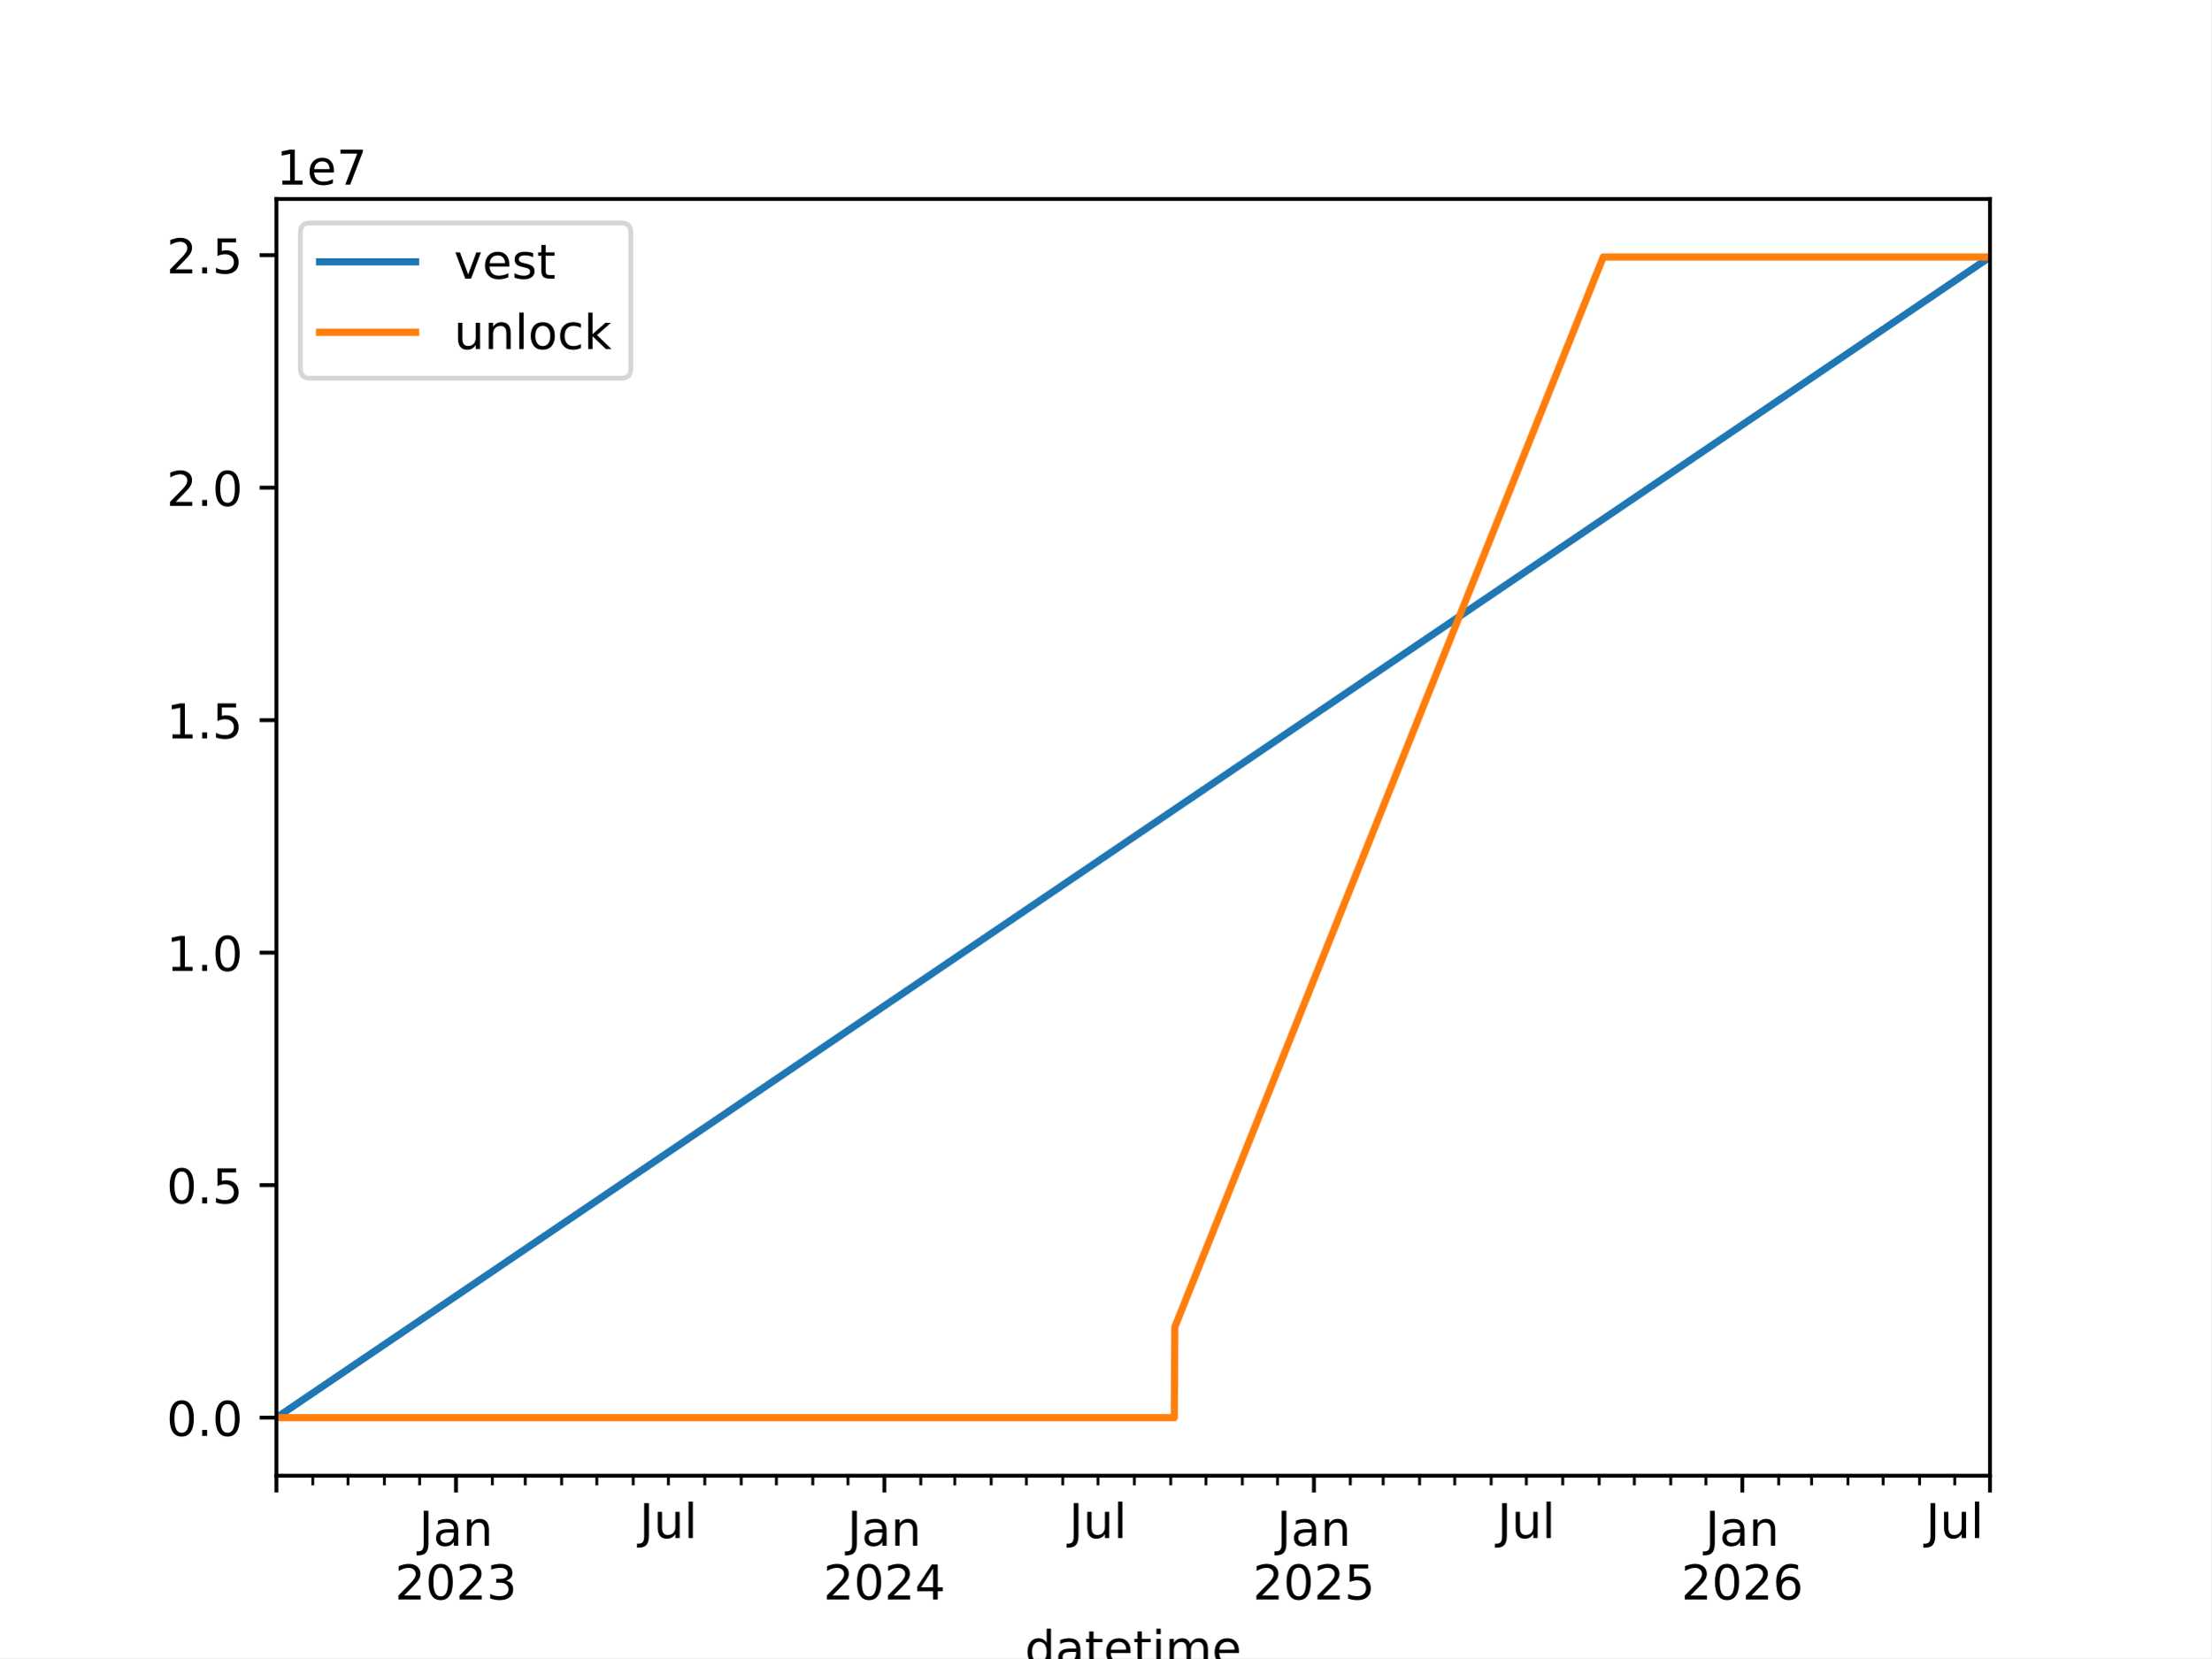
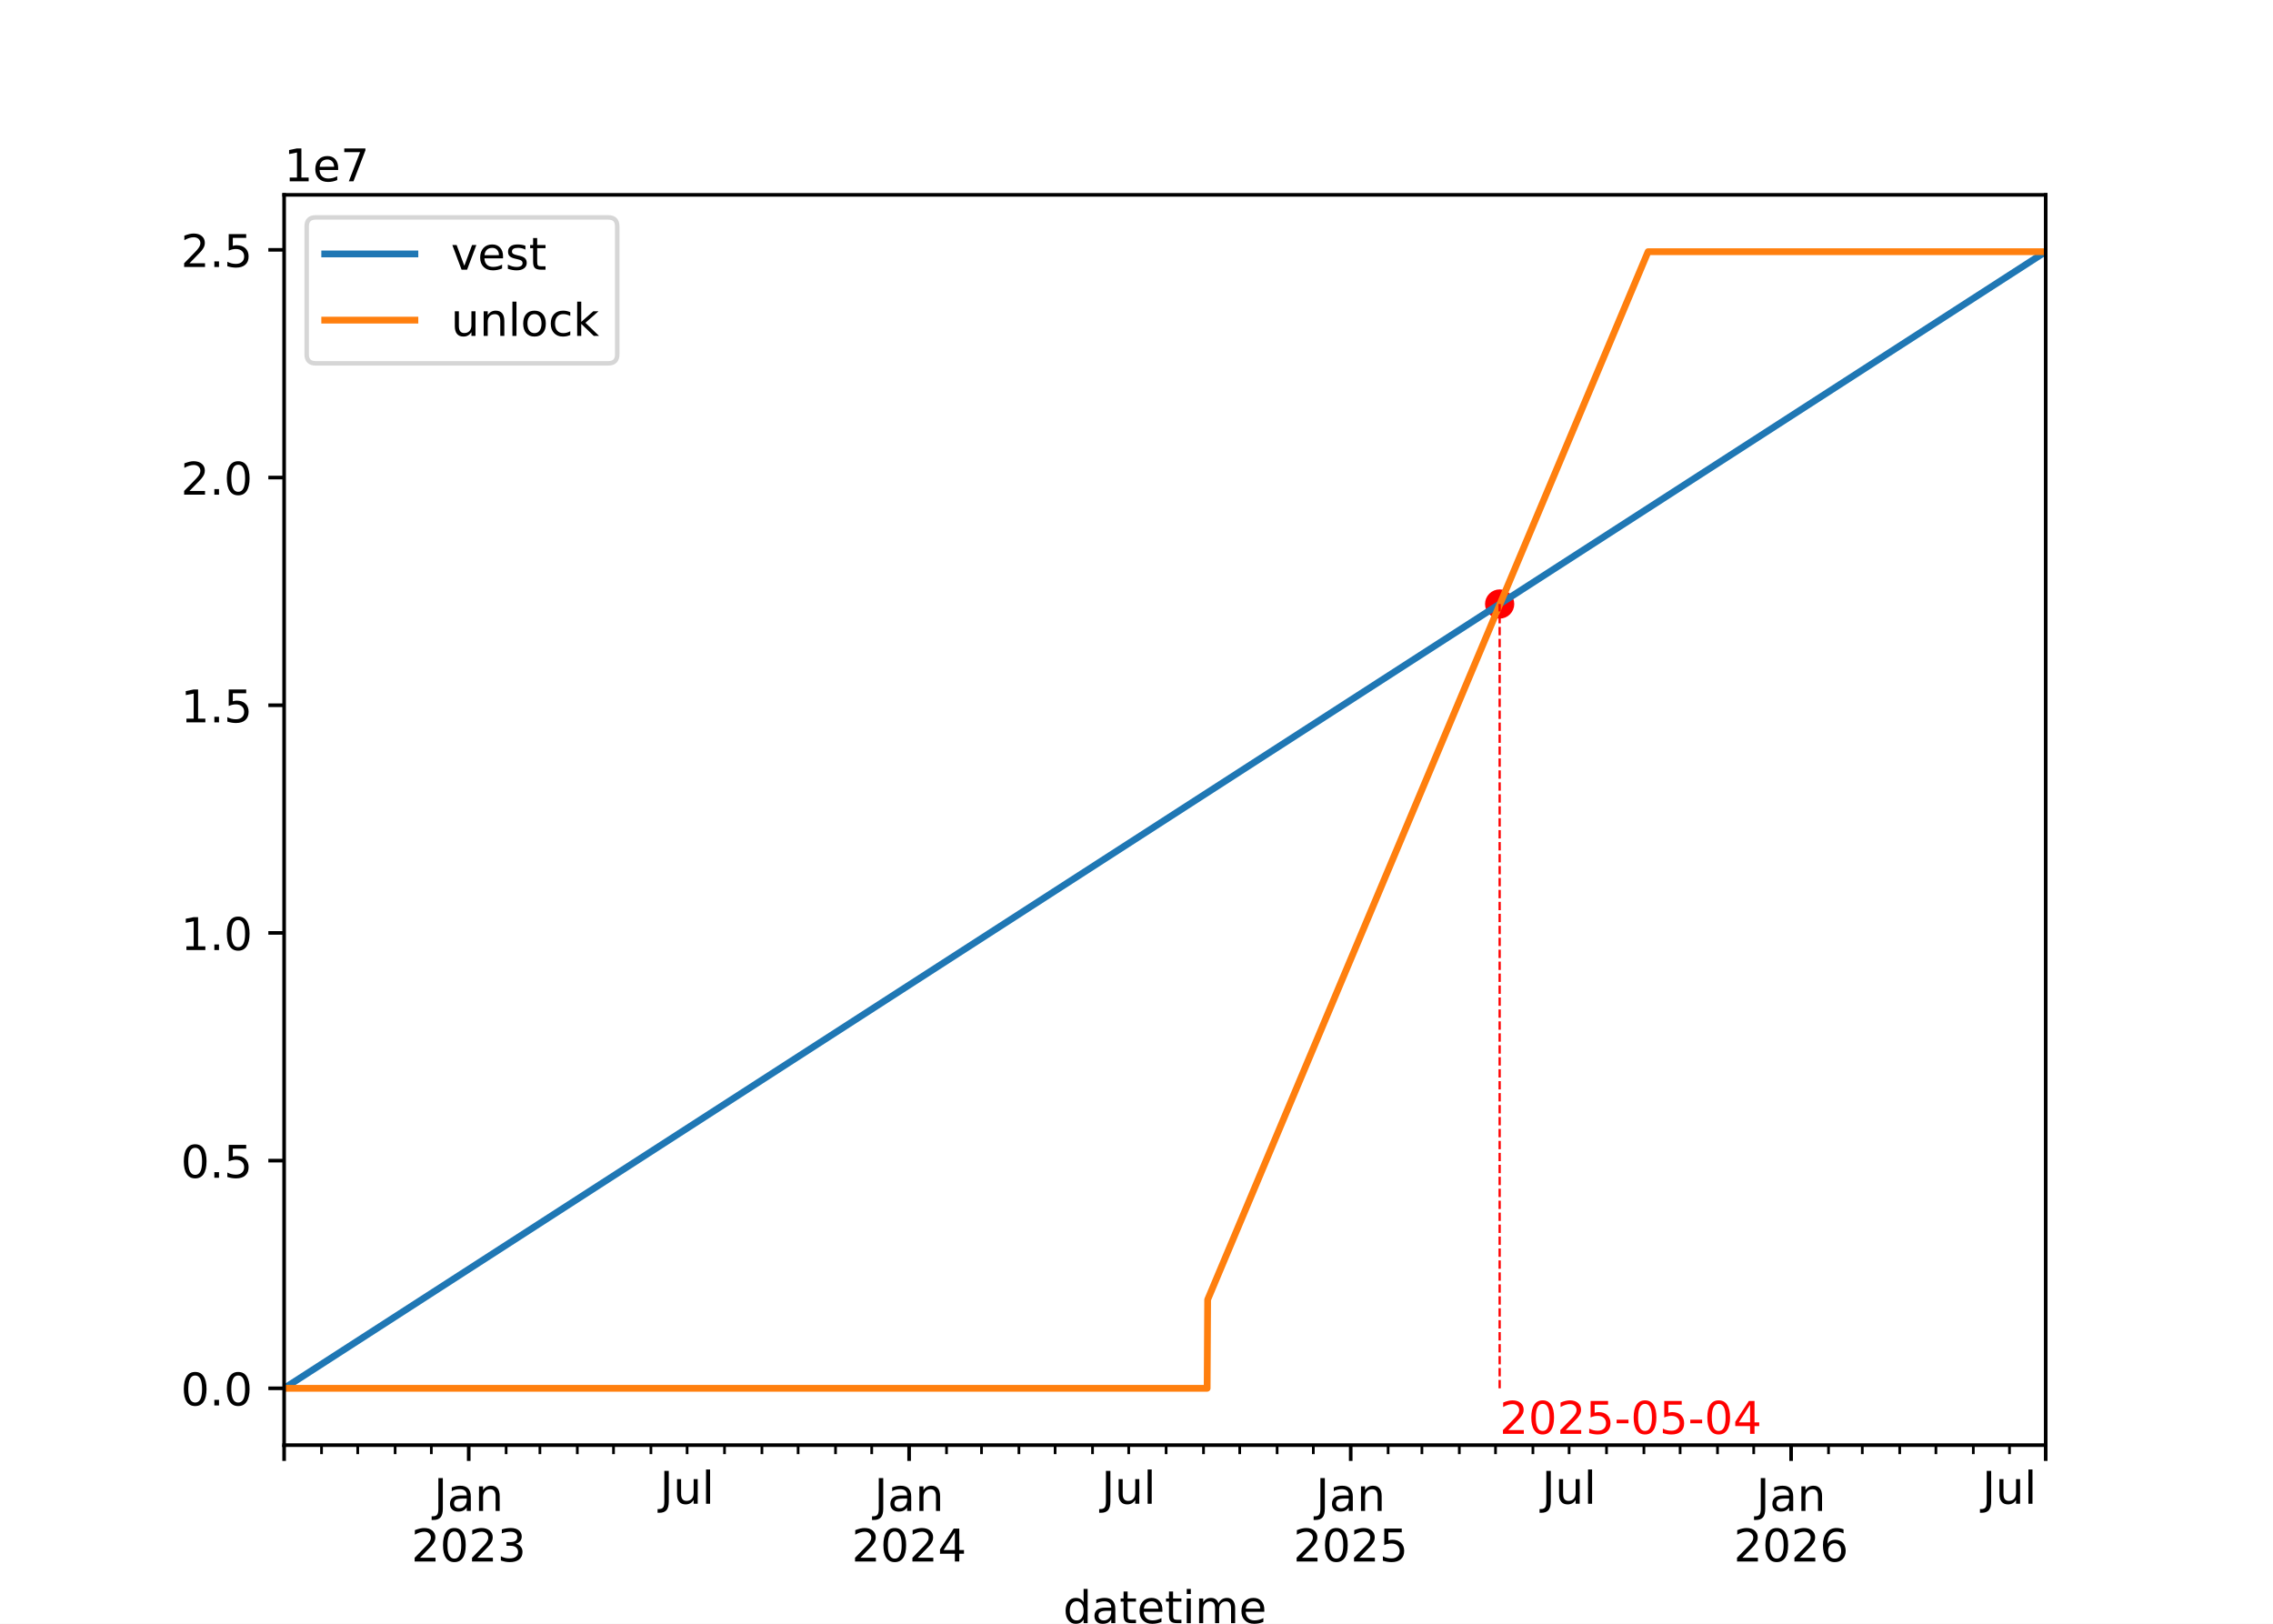
- <svg xmlns="http://www.w3.org/2000/svg" xmlns:xlink="http://www.w3.org/1999/xlink" width="460.8pt" height="345.6pt" viewBox="0 0 460.8 345.6" version="1.1">
+ <svg xmlns="http://www.w3.org/2000/svg" xmlns:xlink="http://www.w3.org/1999/xlink" width="504pt" height="360pt" viewBox="0 0 504 360" version="1.1">
  <defs>
    <style type="text/css">*{stroke-linejoin: round; stroke-linecap: butt}</style>
  </defs>
  <g id="figure_1">
    <g id="patch_1">
-       <path d="M 0 345.6  L 460.8 345.6  L 460.8 0  L 0 0  z " style="fill: #ffffff" />
+       <path d="M 0 360  L 504 360  L 504 0  L 0 0  z " style="fill: #ffffff" />
    </g>
    <g id="axes_1">
      <g id="patch_2">
-         <path d="M 57.6 307.584  L 414.72 307.584  L 414.72 41.472  L 57.6 41.472  z " style="fill: #ffffff" />
+         <path d="M 63 320.4  L 453.6 320.4  L 453.6 43.2  L 63 43.2  z " style="fill: #ffffff" />
+       </g>
+       <g id="PathCollection_1">
+         <defs>
+           <path id="md3524cf3a3" d="M 0 2.739  C 0.726 2.739 1.423 2.45 1.936 1.936  C 2.45 1.423 2.739 0.726 2.739 0  C 2.739 -0.726 2.45 -1.423 1.936 -1.936  C 1.423 -2.45 0.726 -2.739 0 -2.739  C -0.726 -2.739 -1.423 -2.45 -1.936 -1.936  C -2.45 -1.423 -2.739 -0.726 -2.739 0  C -2.739 0.726 -2.45 1.423 -1.936 1.936  C -1.423 2.45 -0.726 2.739 0 2.739  z " style="stroke: #ff0000" />
+         </defs>
+         <g clip-path="url(#p32fb370dc2)">
+           <use xlink:href="#md3524cf3a3" x="332.522" y="133.915" style="fill: #ff0000; stroke: #ff0000" />
+         </g>
      </g>
      <g id="matplotlib.axis_1">
        <g id="xtick_1">
          <g id="line2d_1">
            <defs>
-               <path id="m0531851070" d="M 0 0  L 0 3.5  " style="stroke: #000000; stroke-width: 0.8" />
+               <path id="mb96ad2e6a7" d="M 0 0  L 0 3.5  " style="stroke: #000000; stroke-width: 0.8" />
            </defs>
            <g>
-               <use xlink:href="#m0531851070" x="57.6" y="307.584" style="stroke: #000000; stroke-width: 0.8" />
+               <use xlink:href="#mb96ad2e6a7" x="63" y="320.4" style="stroke: #000000; stroke-width: 0.8" />
            </g>
          </g>
        </g>
        <g id="xtick_2">
          <g id="line2d_2">
            <g>
-               <use xlink:href="#m0531851070" x="95.024" y="307.584" style="stroke: #000000; stroke-width: 0.8" />
+               <use xlink:href="#mb96ad2e6a7" x="103.933" y="320.4" style="stroke: #000000; stroke-width: 0.8" />
            </g>
          </g>
          <g id="text_1">
-             <g transform="translate(87.31642 322.1824) scale(0.1 -0.1)">
+             <g transform="translate(96.22495 334.9984) scale(0.1 -0.1)">
              <defs>
                <path id="DejaVuSans-4a" d="M 628 4666  L 1259 4666  L 1259 325  Q 1259 -519 939 -900  Q 619 -1281 -91 -1281  L -331 -1281  L -331 -750  L -134 -750  Q 284 -750 456 -515  Q 628 -281 628 325  L 628 4666  z " transform="scale(0.015625)" />
                <path id="DejaVuSans-61" d="M 2194 1759  Q 1497 1759 1228 1600  Q 959 1441 959 1056  Q 959 750 1161 570  Q 1363 391 1709 391  Q 2188 391 2477 730  Q 2766 1069 2766 1631  L 2766 1759  L 2194 1759  z M 3341 1997  L 3341 0  L 2766 0  L 2766 531  Q 2569 213 2275 61  Q 1981 -91 1556 -91  Q 1019 -91 701 211  Q 384 513 384 1019  Q 384 1609 779 1909  Q 1175 2209 1959 2209  L 2766 2209  L 2766 2266  Q 2766 2663 2505 2880  Q 2244 3097 1772 3097  Q 1472 3097 1187 3025  Q 903 2953 641 2809  L 641 3341  Q 956 3463 1253 3523  Q 1550 3584 1831 3584  Q 2591 3584 2966 3190  Q 3341 2797 3341 1997  z " transform="scale(0.015625)" />
                <path id="DejaVuSans-6e" d="M 3513 2113  L 3513 0  L 2938 0  L 2938 2094  Q 2938 2591 2744 2837  Q 2550 3084 2163 3084  Q 1697 3084 1428 2787  Q 1159 2491 1159 1978  L 1159 0  L 581 0  L 581 3500  L 1159 3500  L 1159 2956  Q 1366 3272 1645 3428  Q 1925 3584 2291 3584  Q 2894 3584 3203 3211  Q 3513 2838 3513 2113  z " transform="scale(0.015625)" />
              </defs>
              <use xlink:href="#DejaVuSans-4a" />
              <use xlink:href="#DejaVuSans-61" x="29.492" />
              <use xlink:href="#DejaVuSans-6e" x="90.771" />
            </g>
-             <g transform="translate(82.29924 333.3802) scale(0.1 -0.1)">
+             <g transform="translate(91.20776 346.1963) scale(0.1 -0.1)">
              <defs>
                <path id="DejaVuSans-32" d="M 1228 531  L 3431 531  L 3431 0  L 469 0  L 469 531  Q 828 903 1448 1529  Q 2069 2156 2228 2338  Q 2531 2678 2651 2914  Q 2772 3150 2772 3378  Q 2772 3750 2511 3984  Q 2250 4219 1831 4219  Q 1534 4219 1204 4116  Q 875 4013 500 3803  L 500 4441  Q 881 4594 1212 4672  Q 1544 4750 1819 4750  Q 2544 4750 2975 4387  Q 3406 4025 3406 3419  Q 3406 3131 3298 2873  Q 3191 2616 2906 2266  Q 2828 2175 2409 1742  Q 1991 1309 1228 531  z " transform="scale(0.015625)" />
                <path id="DejaVuSans-30" d="M 2034 4250  Q 1547 4250 1301 3770  Q 1056 3291 1056 2328  Q 1056 1369 1301 889  Q 1547 409 2034 409  Q 2525 409 2770 889  Q 3016 1369 3016 2328  Q 3016 3291 2770 3770  Q 2525 4250 2034 4250  z M 2034 4750  Q 2819 4750 3233 4129  Q 3647 3509 3647 2328  Q 3647 1150 3233 529  Q 2819 -91 2034 -91  Q 1250 -91 836 529  Q 422 1150 422 2328  Q 422 3509 836 4129  Q 1250 4750 2034 4750  z " transform="scale(0.015625)" />
                <path id="DejaVuSans-33" d="M 2597 2516  Q 3050 2419 3304 2112  Q 3559 1806 3559 1356  Q 3559 666 3084 287  Q 2609 -91 1734 -91  Q 1441 -91 1130 -33  Q 819 25 488 141  L 488 750  Q 750 597 1062 519  Q 1375 441 1716 441  Q 2309 441 2620 675  Q 2931 909 2931 1356  Q 2931 1769 2642 2001  Q 2353 2234 1838 2234  L 1294 2234  L 1294 2753  L 1863 2753  Q 2328 2753 2575 2939  Q 2822 3125 2822 3475  Q 2822 3834 2567 4026  Q 2313 4219 1838 4219  Q 1578 4219 1281 4162  Q 984 4106 628 3988  L 628 4550  Q 988 4650 1302 4700  Q 1616 4750 1894 4750  Q 2613 4750 3031 4423  Q 3450 4097 3450 3541  Q 3450 3153 3228 2886  Q 3006 2619 2597 2516  z " transform="scale(0.015625)" />
              </defs>
              <use xlink:href="#DejaVuSans-32" />
              <use xlink:href="#DejaVuSans-30" x="63.623" />
              <use xlink:href="#DejaVuSans-32" x="127.246" />
              <use xlink:href="#DejaVuSans-33" x="190.869" />
            </g>
          </g>
        </g>
        <g id="xtick_3">
          <g id="line2d_3">
            <g>
-               <use xlink:href="#m0531851070" x="184.304" y="307.584" style="stroke: #000000; stroke-width: 0.8" />
+               <use xlink:href="#mb96ad2e6a7" x="201.583" y="320.4" style="stroke: #000000; stroke-width: 0.8" />
            </g>
          </g>
          <g id="text_2">
-             <g transform="translate(176.5965 322.1824) scale(0.1 -0.1)">
+             <g transform="translate(193.875 334.9984) scale(0.1 -0.1)">
              <use xlink:href="#DejaVuSans-4a" />
              <use xlink:href="#DejaVuSans-61" x="29.492" />
              <use xlink:href="#DejaVuSans-6e" x="90.771" />
            </g>
-             <g transform="translate(171.5793 333.3802) scale(0.1 -0.1)">
+             <g transform="translate(188.8578 346.1963) scale(0.1 -0.1)">
              <defs>
                <path id="DejaVuSans-34" d="M 2419 4116  L 825 1625  L 2419 1625  L 2419 4116  z M 2253 4666  L 3047 4666  L 3047 1625  L 3713 1625  L 3713 1100  L 3047 1100  L 3047 0  L 2419 0  L 2419 1100  L 313 1100  L 313 1709  L 2253 4666  z " transform="scale(0.015625)" />
              </defs>
              <use xlink:href="#DejaVuSans-32" />
              <use xlink:href="#DejaVuSans-30" x="63.623" />
              <use xlink:href="#DejaVuSans-32" x="127.246" />
              <use xlink:href="#DejaVuSans-34" x="190.869" />
            </g>
          </g>
        </g>
        <g id="xtick_4">
          <g id="line2d_4">
            <g>
-               <use xlink:href="#m0531851070" x="273.829" y="307.584" style="stroke: #000000; stroke-width: 0.8" />
+               <use xlink:href="#mb96ad2e6a7" x="299.5" y="320.4" style="stroke: #000000; stroke-width: 0.8" />
            </g>
          </g>
          <g id="text_3">
-             <g transform="translate(266.1211 322.1824) scale(0.1 -0.1)">
+             <g transform="translate(291.7926 334.9984) scale(0.1 -0.1)">
              <use xlink:href="#DejaVuSans-4a" />
              <use xlink:href="#DejaVuSans-61" x="29.492" />
              <use xlink:href="#DejaVuSans-6e" x="90.771" />
            </g>
-             <g transform="translate(261.1039 333.3802) scale(0.1 -0.1)">
+             <g transform="translate(286.7754 346.1963) scale(0.1 -0.1)">
              <defs>
                <path id="DejaVuSans-35" d="M 691 4666  L 3169 4666  L 3169 4134  L 1269 4134  L 1269 2991  Q 1406 3038 1543 3061  Q 1681 3084 1819 3084  Q 2600 3084 3056 2656  Q 3513 2228 3513 1497  Q 3513 744 3044 326  Q 2575 -91 1722 -91  Q 1428 -91 1123 -41  Q 819 9 494 109  L 494 744  Q 775 591 1075 516  Q 1375 441 1709 441  Q 2250 441 2565 725  Q 2881 1009 2881 1497  Q 2881 1984 2565 2268  Q 2250 2553 1709 2553  Q 1456 2553 1204 2497  Q 953 2441 691 2322  L 691 4666  z " transform="scale(0.015625)" />
              </defs>
              <use xlink:href="#DejaVuSans-32" />
              <use xlink:href="#DejaVuSans-30" x="63.623" />
              <use xlink:href="#DejaVuSans-32" x="127.246" />
              <use xlink:href="#DejaVuSans-35" x="190.869" />
            </g>
          </g>
        </g>
        <g id="xtick_5">
          <g id="line2d_5">
            <g>
-               <use xlink:href="#m0531851070" x="363.109" y="307.584" style="stroke: #000000; stroke-width: 0.8" />
+               <use xlink:href="#mb96ad2e6a7" x="397.15" y="320.4" style="stroke: #000000; stroke-width: 0.8" />
            </g>
          </g>
          <g id="text_4">
-             <g transform="translate(355.4012 322.1824) scale(0.1 -0.1)">
+             <g transform="translate(389.4426 334.9984) scale(0.1 -0.1)">
              <use xlink:href="#DejaVuSans-4a" />
              <use xlink:href="#DejaVuSans-61" x="29.492" />
              <use xlink:href="#DejaVuSans-6e" x="90.771" />
            </g>
-             <g transform="translate(350.384 333.3802) scale(0.1 -0.1)">
+             <g transform="translate(384.4254 346.1963) scale(0.1 -0.1)">
              <defs>
                <path id="DejaVuSans-36" d="M 2113 2584  Q 1688 2584 1439 2293  Q 1191 2003 1191 1497  Q 1191 994 1439 701  Q 1688 409 2113 409  Q 2538 409 2786 701  Q 3034 994 3034 1497  Q 3034 2003 2786 2293  Q 2538 2584 2113 2584  z M 3366 4563  L 3366 3988  Q 3128 4100 2886 4159  Q 2644 4219 2406 4219  Q 1781 4219 1451 3797  Q 1122 3375 1075 2522  Q 1259 2794 1537 2939  Q 1816 3084 2150 3084  Q 2853 3084 3261 2657  Q 3669 2231 3669 1497  Q 3669 778 3244 343  Q 2819 -91 2113 -91  Q 1303 -91 875 529  Q 447 1150 447 2328  Q 447 3434 972 4092  Q 1497 4750 2381 4750  Q 2619 4750 2861 4703  Q 3103 4656 3366 4563  z " transform="scale(0.015625)" />
              </defs>
              <use xlink:href="#DejaVuSans-32" />
              <use xlink:href="#DejaVuSans-30" x="63.623" />
              <use xlink:href="#DejaVuSans-32" x="127.246" />
              <use xlink:href="#DejaVuSans-36" x="190.869" />
            </g>
          </g>
        </g>
        <g id="xtick_6">
          <g id="line2d_6">
            <g>
-               <use xlink:href="#m0531851070" x="414.72" y="307.584" style="stroke: #000000; stroke-width: 0.8" />
+               <use xlink:href="#mb96ad2e6a7" x="453.6" y="320.4" style="stroke: #000000; stroke-width: 0.8" />
            </g>
          </g>
        </g>
        <g id="xtick_7">
          <g id="line2d_7">
            <defs>
-               <path id="m4fff4a2497" d="M 0 0  L 0 2  " style="stroke: #000000; stroke-width: 0.6" />
+               <path id="mc73d0f1825" d="M 0 0  L 0 2  " style="stroke: #000000; stroke-width: 0.6" />
            </defs>
            <g>
-               <use xlink:href="#m4fff4a2497" x="65.183" y="307.584" style="stroke: #000000; stroke-width: 0.6" />
+               <use xlink:href="#mc73d0f1825" x="71.294" y="320.4" style="stroke: #000000; stroke-width: 0.6" />
            </g>
          </g>
        </g>
        <g id="xtick_8">
          <g id="line2d_8">
            <g>
-               <use xlink:href="#m4fff4a2497" x="72.521" y="307.584" style="stroke: #000000; stroke-width: 0.6" />
+               <use xlink:href="#mc73d0f1825" x="79.32" y="320.4" style="stroke: #000000; stroke-width: 0.6" />
            </g>
          </g>
        </g>
        <g id="xtick_9">
          <g id="line2d_9">
            <g>
-               <use xlink:href="#m4fff4a2497" x="80.103" y="307.584" style="stroke: #000000; stroke-width: 0.6" />
+               <use xlink:href="#mc73d0f1825" x="87.613" y="320.4" style="stroke: #000000; stroke-width: 0.6" />
            </g>
          </g>
        </g>
        <g id="xtick_10">
          <g id="line2d_10">
            <g>
-               <use xlink:href="#m4fff4a2497" x="87.442" y="307.584" style="stroke: #000000; stroke-width: 0.6" />
+               <use xlink:href="#mc73d0f1825" x="95.639" y="320.4" style="stroke: #000000; stroke-width: 0.6" />
            </g>
          </g>
        </g>
        <g id="xtick_11">
          <g id="line2d_11">
            <g>
-               <use xlink:href="#m4fff4a2497" x="102.607" y="307.584" style="stroke: #000000; stroke-width: 0.6" />
+               <use xlink:href="#mc73d0f1825" x="112.226" y="320.4" style="stroke: #000000; stroke-width: 0.6" />
            </g>
          </g>
        </g>
        <g id="xtick_12">
          <g id="line2d_12">
            <g>
-               <use xlink:href="#m4fff4a2497" x="109.456" y="307.584" style="stroke: #000000; stroke-width: 0.6" />
+               <use xlink:href="#mc73d0f1825" x="119.717" y="320.4" style="stroke: #000000; stroke-width: 0.6" />
            </g>
          </g>
        </g>
        <g id="xtick_13">
          <g id="line2d_13">
            <g>
-               <use xlink:href="#m4fff4a2497" x="117.038" y="307.584" style="stroke: #000000; stroke-width: 0.6" />
+               <use xlink:href="#mc73d0f1825" x="128.011" y="320.4" style="stroke: #000000; stroke-width: 0.6" />
            </g>
          </g>
        </g>
        <g id="xtick_14">
          <g id="line2d_14">
            <g>
-               <use xlink:href="#m4fff4a2497" x="124.377" y="307.584" style="stroke: #000000; stroke-width: 0.6" />
+               <use xlink:href="#mc73d0f1825" x="136.037" y="320.4" style="stroke: #000000; stroke-width: 0.6" />
            </g>
          </g>
        </g>
        <g id="xtick_15">
          <g id="line2d_15">
            <g>
-               <use xlink:href="#m4fff4a2497" x="131.959" y="307.584" style="stroke: #000000; stroke-width: 0.6" />
+               <use xlink:href="#mc73d0f1825" x="144.33" y="320.4" style="stroke: #000000; stroke-width: 0.6" />
            </g>
          </g>
        </g>
        <g id="xtick_16">
          <g id="line2d_16">
            <g>
-               <use xlink:href="#m4fff4a2497" x="139.297" y="307.584" style="stroke: #000000; stroke-width: 0.6" />
+               <use xlink:href="#mc73d0f1825" x="152.356" y="320.4" style="stroke: #000000; stroke-width: 0.6" />
            </g>
          </g>
          <g id="text_5">
-             <g transform="translate(133.2645 320.5824) scale(0.1 -0.1)">
+             <g transform="translate(146.3237 333.3984) scale(0.1 -0.1)">
              <defs>
                <path id="DejaVuSans-75" d="M 544 1381  L 544 3500  L 1119 3500  L 1119 1403  Q 1119 906 1312 657  Q 1506 409 1894 409  Q 2359 409 2629 706  Q 2900 1003 2900 1516  L 2900 3500  L 3475 3500  L 3475 0  L 2900 0  L 2900 538  Q 2691 219 2414 64  Q 2138 -91 1772 -91  Q 1169 -91 856 284  Q 544 659 544 1381  z M 1991 3584  L 1991 3584  z " transform="scale(0.015625)" />
                <path id="DejaVuSans-6c" d="M 603 4863  L 1178 4863  L 1178 0  L 603 0  L 603 4863  z " transform="scale(0.015625)" />
              </defs>
              <use xlink:href="#DejaVuSans-4a" />
              <use xlink:href="#DejaVuSans-75" x="29.492" />
              <use xlink:href="#DejaVuSans-6c" x="92.871" />
            </g>
          </g>
        </g>
        <g id="xtick_17">
          <g id="line2d_17">
            <g>
-               <use xlink:href="#m4fff4a2497" x="146.88" y="307.584" style="stroke: #000000; stroke-width: 0.6" />
+               <use xlink:href="#mc73d0f1825" x="160.65" y="320.4" style="stroke: #000000; stroke-width: 0.6" />
            </g>
          </g>
        </g>
        <g id="xtick_18">
          <g id="line2d_18">
            <g>
-               <use xlink:href="#m4fff4a2497" x="154.463" y="307.584" style="stroke: #000000; stroke-width: 0.6" />
+               <use xlink:href="#mc73d0f1825" x="168.944" y="320.4" style="stroke: #000000; stroke-width: 0.6" />
            </g>
          </g>
        </g>
        <g id="xtick_19">
          <g id="line2d_19">
            <g>
-               <use xlink:href="#m4fff4a2497" x="161.801" y="307.584" style="stroke: #000000; stroke-width: 0.6" />
+               <use xlink:href="#mc73d0f1825" x="176.97" y="320.4" style="stroke: #000000; stroke-width: 0.6" />
            </g>
          </g>
        </g>
        <g id="xtick_20">
          <g id="line2d_20">
            <g>
-               <use xlink:href="#m4fff4a2497" x="169.384" y="307.584" style="stroke: #000000; stroke-width: 0.6" />
+               <use xlink:href="#mc73d0f1825" x="185.263" y="320.4" style="stroke: #000000; stroke-width: 0.6" />
            </g>
          </g>
        </g>
        <g id="xtick_21">
          <g id="line2d_21">
            <g>
-               <use xlink:href="#m4fff4a2497" x="176.722" y="307.584" style="stroke: #000000; stroke-width: 0.6" />
+               <use xlink:href="#mc73d0f1825" x="193.289" y="320.4" style="stroke: #000000; stroke-width: 0.6" />
            </g>
          </g>
        </g>
        <g id="xtick_22">
          <g id="line2d_22">
            <g>
-               <use xlink:href="#m4fff4a2497" x="191.887" y="307.584" style="stroke: #000000; stroke-width: 0.6" />
+               <use xlink:href="#mc73d0f1825" x="209.876" y="320.4" style="stroke: #000000; stroke-width: 0.6" />
            </g>
          </g>
        </g>
        <g id="xtick_23">
          <g id="line2d_23">
            <g>
-               <use xlink:href="#m4fff4a2497" x="198.98" y="307.584" style="stroke: #000000; stroke-width: 0.6" />
+               <use xlink:href="#mc73d0f1825" x="217.635" y="320.4" style="stroke: #000000; stroke-width: 0.6" />
            </g>
          </g>
        </g>
        <g id="xtick_24">
          <g id="line2d_24">
            <g>
-               <use xlink:href="#m4fff4a2497" x="206.563" y="307.584" style="stroke: #000000; stroke-width: 0.6" />
+               <use xlink:href="#mc73d0f1825" x="225.928" y="320.4" style="stroke: #000000; stroke-width: 0.6" />
            </g>
          </g>
        </g>
        <g id="xtick_25">
          <g id="line2d_25">
            <g>
-               <use xlink:href="#m4fff4a2497" x="213.901" y="307.584" style="stroke: #000000; stroke-width: 0.6" />
+               <use xlink:href="#mc73d0f1825" x="233.954" y="320.4" style="stroke: #000000; stroke-width: 0.6" />
            </g>
          </g>
        </g>
        <g id="xtick_26">
          <g id="line2d_26">
            <g>
-               <use xlink:href="#m4fff4a2497" x="221.484" y="307.584" style="stroke: #000000; stroke-width: 0.6" />
+               <use xlink:href="#mc73d0f1825" x="242.248" y="320.4" style="stroke: #000000; stroke-width: 0.6" />
            </g>
          </g>
        </g>
        <g id="xtick_27">
          <g id="line2d_27">
            <g>
-               <use xlink:href="#m4fff4a2497" x="228.822" y="307.584" style="stroke: #000000; stroke-width: 0.6" />
+               <use xlink:href="#mc73d0f1825" x="250.274" y="320.4" style="stroke: #000000; stroke-width: 0.6" />
            </g>
          </g>
          <g id="text_6">
-             <g transform="translate(222.7892 320.5824) scale(0.1 -0.1)">
+             <g transform="translate(244.2412 333.3984) scale(0.1 -0.1)">
              <use xlink:href="#DejaVuSans-4a" />
              <use xlink:href="#DejaVuSans-75" x="29.492" />
              <use xlink:href="#DejaVuSans-6c" x="92.871" />
            </g>
          </g>
        </g>
        <g id="xtick_28">
          <g id="line2d_28">
            <g>
-               <use xlink:href="#m4fff4a2497" x="236.405" y="307.584" style="stroke: #000000; stroke-width: 0.6" />
+               <use xlink:href="#mc73d0f1825" x="258.568" y="320.4" style="stroke: #000000; stroke-width: 0.6" />
            </g>
          </g>
        </g>
        <g id="xtick_29">
          <g id="line2d_29">
            <g>
-               <use xlink:href="#m4fff4a2497" x="243.987" y="307.584" style="stroke: #000000; stroke-width: 0.6" />
+               <use xlink:href="#mc73d0f1825" x="266.861" y="320.4" style="stroke: #000000; stroke-width: 0.6" />
            </g>
          </g>
        </g>
        <g id="xtick_30">
          <g id="line2d_30">
            <g>
-               <use xlink:href="#m4fff4a2497" x="251.325" y="307.584" style="stroke: #000000; stroke-width: 0.6" />
+               <use xlink:href="#mc73d0f1825" x="274.887" y="320.4" style="stroke: #000000; stroke-width: 0.6" />
            </g>
          </g>
        </g>
        <g id="xtick_31">
          <g id="line2d_31">
            <g>
-               <use xlink:href="#m4fff4a2497" x="258.908" y="307.584" style="stroke: #000000; stroke-width: 0.6" />
+               <use xlink:href="#mc73d0f1825" x="283.181" y="320.4" style="stroke: #000000; stroke-width: 0.6" />
            </g>
          </g>
        </g>
        <g id="xtick_32">
          <g id="line2d_32">
            <g>
-               <use xlink:href="#m4fff4a2497" x="266.246" y="307.584" style="stroke: #000000; stroke-width: 0.6" />
+               <use xlink:href="#mc73d0f1825" x="291.207" y="320.4" style="stroke: #000000; stroke-width: 0.6" />
            </g>
          </g>
        </g>
        <g id="xtick_33">
          <g id="line2d_33">
            <g>
-               <use xlink:href="#m4fff4a2497" x="281.412" y="307.584" style="stroke: #000000; stroke-width: 0.6" />
+               <use xlink:href="#mc73d0f1825" x="307.794" y="320.4" style="stroke: #000000; stroke-width: 0.6" />
            </g>
          </g>
        </g>
        <g id="xtick_34">
          <g id="line2d_34">
            <g>
-               <use xlink:href="#m4fff4a2497" x="288.26" y="307.584" style="stroke: #000000; stroke-width: 0.6" />
+               <use xlink:href="#mc73d0f1825" x="315.285" y="320.4" style="stroke: #000000; stroke-width: 0.6" />
            </g>
          </g>
        </g>
        <g id="xtick_35">
          <g id="line2d_35">
            <g>
-               <use xlink:href="#m4fff4a2497" x="295.843" y="307.584" style="stroke: #000000; stroke-width: 0.6" />
+               <use xlink:href="#mc73d0f1825" x="323.578" y="320.4" style="stroke: #000000; stroke-width: 0.6" />
            </g>
          </g>
        </g>
        <g id="xtick_36">
          <g id="line2d_36">
            <g>
-               <use xlink:href="#m4fff4a2497" x="303.181" y="307.584" style="stroke: #000000; stroke-width: 0.6" />
+               <use xlink:href="#mc73d0f1825" x="331.605" y="320.4" style="stroke: #000000; stroke-width: 0.6" />
            </g>
          </g>
        </g>
        <g id="xtick_37">
          <g id="line2d_37">
            <g>
-               <use xlink:href="#m4fff4a2497" x="310.764" y="307.584" style="stroke: #000000; stroke-width: 0.6" />
+               <use xlink:href="#mc73d0f1825" x="339.898" y="320.4" style="stroke: #000000; stroke-width: 0.6" />
            </g>
          </g>
        </g>
        <g id="xtick_38">
          <g id="line2d_38">
            <g>
-               <use xlink:href="#m4fff4a2497" x="318.102" y="307.584" style="stroke: #000000; stroke-width: 0.6" />
+               <use xlink:href="#mc73d0f1825" x="347.924" y="320.4" style="stroke: #000000; stroke-width: 0.6" />
            </g>
          </g>
          <g id="text_7">
-             <g transform="translate(312.0692 320.5824) scale(0.1 -0.1)">
+             <g transform="translate(341.8913 333.3984) scale(0.1 -0.1)">
              <use xlink:href="#DejaVuSans-4a" />
              <use xlink:href="#DejaVuSans-75" x="29.492" />
              <use xlink:href="#DejaVuSans-6c" x="92.871" />
            </g>
          </g>
        </g>
        <g id="xtick_39">
          <g id="line2d_39">
            <g>
-               <use xlink:href="#m4fff4a2497" x="325.685" y="307.584" style="stroke: #000000; stroke-width: 0.6" />
+               <use xlink:href="#mc73d0f1825" x="356.218" y="320.4" style="stroke: #000000; stroke-width: 0.6" />
            </g>
          </g>
        </g>
        <g id="xtick_40">
          <g id="line2d_40">
            <g>
-               <use xlink:href="#m4fff4a2497" x="333.267" y="307.584" style="stroke: #000000; stroke-width: 0.6" />
+               <use xlink:href="#mc73d0f1825" x="364.511" y="320.4" style="stroke: #000000; stroke-width: 0.6" />
            </g>
          </g>
        </g>
        <g id="xtick_41">
          <g id="line2d_41">
            <g>
-               <use xlink:href="#m4fff4a2497" x="340.606" y="307.584" style="stroke: #000000; stroke-width: 0.6" />
+               <use xlink:href="#mc73d0f1825" x="372.537" y="320.4" style="stroke: #000000; stroke-width: 0.6" />
            </g>
          </g>
        </g>
        <g id="xtick_42">
          <g id="line2d_42">
            <g>
-               <use xlink:href="#m4fff4a2497" x="348.188" y="307.584" style="stroke: #000000; stroke-width: 0.6" />
+               <use xlink:href="#mc73d0f1825" x="380.831" y="320.4" style="stroke: #000000; stroke-width: 0.6" />
            </g>
          </g>
        </g>
        <g id="xtick_43">
          <g id="line2d_43">
            <g>
-               <use xlink:href="#m4fff4a2497" x="355.526" y="307.584" style="stroke: #000000; stroke-width: 0.6" />
+               <use xlink:href="#mc73d0f1825" x="388.857" y="320.4" style="stroke: #000000; stroke-width: 0.6" />
            </g>
          </g>
        </g>
        <g id="xtick_44">
          <g id="line2d_44">
            <g>
-               <use xlink:href="#m4fff4a2497" x="370.692" y="307.584" style="stroke: #000000; stroke-width: 0.6" />
+               <use xlink:href="#mc73d0f1825" x="405.444" y="320.4" style="stroke: #000000; stroke-width: 0.6" />
            </g>
          </g>
        </g>
        <g id="xtick_45">
          <g id="line2d_45">
            <g>
-               <use xlink:href="#m4fff4a2497" x="377.541" y="307.584" style="stroke: #000000; stroke-width: 0.6" />
+               <use xlink:href="#mc73d0f1825" x="412.935" y="320.4" style="stroke: #000000; stroke-width: 0.6" />
            </g>
          </g>
        </g>
        <g id="xtick_46">
          <g id="line2d_46">
            <g>
-               <use xlink:href="#m4fff4a2497" x="385.123" y="307.584" style="stroke: #000000; stroke-width: 0.6" />
+               <use xlink:href="#mc73d0f1825" x="421.229" y="320.4" style="stroke: #000000; stroke-width: 0.6" />
            </g>
          </g>
        </g>
        <g id="xtick_47">
          <g id="line2d_47">
            <g>
-               <use xlink:href="#m4fff4a2497" x="392.461" y="307.584" style="stroke: #000000; stroke-width: 0.6" />
+               <use xlink:href="#mc73d0f1825" x="429.255" y="320.4" style="stroke: #000000; stroke-width: 0.6" />
            </g>
          </g>
        </g>
        <g id="xtick_48">
          <g id="line2d_48">
            <g>
-               <use xlink:href="#m4fff4a2497" x="400.044" y="307.584" style="stroke: #000000; stroke-width: 0.6" />
+               <use xlink:href="#mc73d0f1825" x="437.548" y="320.4" style="stroke: #000000; stroke-width: 0.6" />
            </g>
          </g>
        </g>
        <g id="xtick_49">
          <g id="line2d_49">
            <g>
-               <use xlink:href="#m4fff4a2497" x="407.382" y="307.584" style="stroke: #000000; stroke-width: 0.6" />
+               <use xlink:href="#mc73d0f1825" x="445.574" y="320.4" style="stroke: #000000; stroke-width: 0.6" />
            </g>
          </g>
          <g id="text_8">
-             <g transform="translate(401.3493 320.5824) scale(0.1 -0.1)">
+             <g transform="translate(439.5413 333.3984) scale(0.1 -0.1)">
              <use xlink:href="#DejaVuSans-4a" />
              <use xlink:href="#DejaVuSans-75" x="29.492" />
              <use xlink:href="#DejaVuSans-6c" x="92.871" />
            </g>
          </g>
        </g>
        <g id="text_9">
-           <g transform="translate(213.5889 347.0584) scale(0.1 -0.1)">
+           <g transform="translate(235.7289 359.8744) scale(0.1 -0.1)">
            <defs>
              <path id="DejaVuSans-64" d="M 2906 2969  L 2906 4863  L 3481 4863  L 3481 0  L 2906 0  L 2906 525  Q 2725 213 2448 61  Q 2172 -91 1784 -91  Q 1150 -91 751 415  Q 353 922 353 1747  Q 353 2572 751 3078  Q 1150 3584 1784 3584  Q 2172 3584 2448 3432  Q 2725 3281 2906 2969  z M 947 1747  Q 947 1113 1208 752  Q 1469 391 1925 391  Q 2381 391 2643 752  Q 2906 1113 2906 1747  Q 2906 2381 2643 2742  Q 2381 3103 1925 3103  Q 1469 3103 1208 2742  Q 947 2381 947 1747  z " transform="scale(0.015625)" />
              <path id="DejaVuSans-74" d="M 1172 4494  L 1172 3500  L 2356 3500  L 2356 3053  L 1172 3053  L 1172 1153  Q 1172 725 1289 603  Q 1406 481 1766 481  L 2356 481  L 2356 0  L 1766 0  Q 1100 0 847 248  Q 594 497 594 1153  L 594 3053  L 172 3053  L 172 3500  L 594 3500  L 594 4494  L 1172 4494  z " transform="scale(0.015625)" />
              <path id="DejaVuSans-65" d="M 3597 1894  L 3597 1613  L 953 1613  Q 991 1019 1311 708  Q 1631 397 2203 397  Q 2534 397 2845 478  Q 3156 559 3463 722  L 3463 178  Q 3153 47 2828 -22  Q 2503 -91 2169 -91  Q 1331 -91 842 396  Q 353 884 353 1716  Q 353 2575 817 3079  Q 1281 3584 2069 3584  Q 2775 3584 3186 3129  Q 3597 2675 3597 1894  z M 3022 2063  Q 3016 2534 2758 2815  Q 2500 3097 2075 3097  Q 1594 3097 1305 2825  Q 1016 2553 972 2059  L 3022 2063  z " transform="scale(0.015625)" />
              <path id="DejaVuSans-69" d="M 603 3500  L 1178 3500  L 1178 0  L 603 0  L 603 3500  z M 603 4863  L 1178 4863  L 1178 4134  L 603 4134  L 603 4863  z " transform="scale(0.015625)" />
              <path id="DejaVuSans-6d" d="M 3328 2828  Q 3544 3216 3844 3400  Q 4144 3584 4550 3584  Q 5097 3584 5394 3201  Q 5691 2819 5691 2113  L 5691 0  L 5113 0  L 5113 2094  Q 5113 2597 4934 2840  Q 4756 3084 4391 3084  Q 3944 3084 3684 2787  Q 3425 2491 3425 1978  L 3425 0  L 2847 0  L 2847 2094  Q 2847 2600 2669 2842  Q 2491 3084 2119 3084  Q 1678 3084 1418 2786  Q 1159 2488 1159 1978  L 1159 0  L 581 0  L 581 3500  L 1159 3500  L 1159 2956  Q 1356 3278 1631 3431  Q 1906 3584 2284 3584  Q 2666 3584 2933 3390  Q 3200 3197 3328 2828  z " transform="scale(0.015625)" />
            </defs>
            <use xlink:href="#DejaVuSans-64" />
            <use xlink:href="#DejaVuSans-61" x="63.477" />
            <use xlink:href="#DejaVuSans-74" x="124.756" />
            <use xlink:href="#DejaVuSans-65" x="163.965" />
            <use xlink:href="#DejaVuSans-74" x="225.488" />
            <use xlink:href="#DejaVuSans-69" x="264.697" />
            <use xlink:href="#DejaVuSans-6d" x="292.48" />
            <use xlink:href="#DejaVuSans-65" x="389.893" />
          </g>
        </g>
      </g>
      <g id="matplotlib.axis_2">
        <g id="ytick_1">
          <g id="line2d_50">
            <defs>
-               <path id="m59808e7e56" d="M 0 0  L -3.5 0  " style="stroke: #000000; stroke-width: 0.8" />
+               <path id="m8afc72cdae" d="M 0 0  L -3.5 0  " style="stroke: #000000; stroke-width: 0.8" />
            </defs>
            <g>
-               <use xlink:href="#m59808e7e56" x="57.6" y="295.488" style="stroke: #000000; stroke-width: 0.8" />
+               <use xlink:href="#m8afc72cdae" x="63" y="307.8" style="stroke: #000000; stroke-width: 0.8" />
            </g>
          </g>
          <g id="text_10">
-             <g transform="translate(34.69687 299.2872) scale(0.1 -0.1)">
+             <g transform="translate(40.09687 311.5992) scale(0.1 -0.1)">
              <defs>
                <path id="DejaVuSans-2e" d="M 684 794  L 1344 794  L 1344 0  L 684 0  L 684 794  z " transform="scale(0.015625)" />
              </defs>
              <use xlink:href="#DejaVuSans-30" />
              <use xlink:href="#DejaVuSans-2e" x="63.623" />
              <use xlink:href="#DejaVuSans-30" x="95.41" />
            </g>
          </g>
        </g>
        <g id="ytick_2">
          <g id="line2d_51">
            <g>
-               <use xlink:href="#m59808e7e56" x="57.6" y="247.026" style="stroke: #000000; stroke-width: 0.8" />
+               <use xlink:href="#m8afc72cdae" x="63" y="257.319" style="stroke: #000000; stroke-width: 0.8" />
            </g>
          </g>
          <g id="text_11">
-             <g transform="translate(34.69687 250.8257) scale(0.1 -0.1)">
+             <g transform="translate(40.09687 261.1184) scale(0.1 -0.1)">
              <use xlink:href="#DejaVuSans-30" />
              <use xlink:href="#DejaVuSans-2e" x="63.623" />
              <use xlink:href="#DejaVuSans-35" x="95.41" />
            </g>
          </g>
        </g>
        <g id="ytick_3">
          <g id="line2d_52">
            <g>
-               <use xlink:href="#m59808e7e56" x="57.6" y="198.565" style="stroke: #000000; stroke-width: 0.8" />
+               <use xlink:href="#m8afc72cdae" x="63" y="206.838" style="stroke: #000000; stroke-width: 0.8" />
            </g>
          </g>
          <g id="text_12">
-             <g transform="translate(34.69687 202.3641) scale(0.1 -0.1)">
+             <g transform="translate(40.09687 210.6377) scale(0.1 -0.1)">
              <defs>
                <path id="DejaVuSans-31" d="M 794 531  L 1825 531  L 1825 4091  L 703 3866  L 703 4441  L 1819 4666  L 2450 4666  L 2450 531  L 3481 531  L 3481 0  L 794 0  L 794 531  z " transform="scale(0.015625)" />
              </defs>
              <use xlink:href="#DejaVuSans-31" />
              <use xlink:href="#DejaVuSans-2e" x="63.623" />
              <use xlink:href="#DejaVuSans-30" x="95.41" />
            </g>
          </g>
        </g>
        <g id="ytick_4">
          <g id="line2d_53">
            <g>
-               <use xlink:href="#m59808e7e56" x="57.6" y="150.103" style="stroke: #000000; stroke-width: 0.8" />
+               <use xlink:href="#m8afc72cdae" x="63" y="156.358" style="stroke: #000000; stroke-width: 0.8" />
            </g>
          </g>
          <g id="text_13">
-             <g transform="translate(34.69687 153.9026) scale(0.1 -0.1)">
+             <g transform="translate(40.09687 160.1569) scale(0.1 -0.1)">
              <use xlink:href="#DejaVuSans-31" />
              <use xlink:href="#DejaVuSans-2e" x="63.623" />
              <use xlink:href="#DejaVuSans-35" x="95.41" />
            </g>
          </g>
        </g>
        <g id="ytick_5">
          <g id="line2d_54">
            <g>
-               <use xlink:href="#m59808e7e56" x="57.6" y="101.642" style="stroke: #000000; stroke-width: 0.8" />
+               <use xlink:href="#m8afc72cdae" x="63" y="105.877" style="stroke: #000000; stroke-width: 0.8" />
            </g>
          </g>
          <g id="text_14">
-             <g transform="translate(34.69687 105.4411) scale(0.1 -0.1)">
+             <g transform="translate(40.09687 109.6761) scale(0.1 -0.1)">
              <use xlink:href="#DejaVuSans-32" />
              <use xlink:href="#DejaVuSans-2e" x="63.623" />
              <use xlink:href="#DejaVuSans-30" x="95.41" />
            </g>
          </g>
        </g>
        <g id="ytick_6">
          <g id="line2d_55">
            <g>
-               <use xlink:href="#m59808e7e56" x="57.6" y="53.18" style="stroke: #000000; stroke-width: 0.8" />
+               <use xlink:href="#m8afc72cdae" x="63" y="55.396" style="stroke: #000000; stroke-width: 0.8" />
            </g>
          </g>
          <g id="text_15">
-             <g transform="translate(34.69687 56.97953) scale(0.1 -0.1)">
+             <g transform="translate(40.09687 59.19537) scale(0.1 -0.1)">
              <use xlink:href="#DejaVuSans-32" />
              <use xlink:href="#DejaVuSans-2e" x="63.623" />
              <use xlink:href="#DejaVuSans-35" x="95.41" />
            </g>
          </g>
        </g>
        <g id="text_16">
-           <g transform="translate(57.6 38.472) scale(0.1 -0.1)">
+           <g transform="translate(63 40.2) scale(0.1 -0.1)">
            <defs>
              <path id="DejaVuSans-37" d="M 525 4666  L 3525 4666  L 3525 4397  L 1831 0  L 1172 0  L 2766 4134  L 525 4134  L 525 4666  z " transform="scale(0.015625)" />
            </defs>
            <use xlink:href="#DejaVuSans-31" />
            <use xlink:href="#DejaVuSans-65" x="63.623" />
            <use xlink:href="#DejaVuSans-37" x="125.146" />
          </g>
        </g>
      </g>
      <g id="line2d_56">
-         <path d="M 57.6 295.488  L 414.72 53.568  L 414.72 53.568  " clip-path="url(#p519808d6c4)" style="fill: none; stroke: #1f77b4; stroke-width: 1.5; stroke-linecap: square" />
+         <path d="M 63 307.8  L 453.6 55.8  L 453.6 55.8  " clip-path="url(#p32fb370dc2)" style="fill: none; stroke: #1f77b4; stroke-width: 1.5; stroke-linecap: square" />
      </g>
      <g id="line2d_57">
-         <path d="M 57.6 295.488  L 244.721 295.488  L 244.832 276.601  L 334.121 53.568  L 414.72 53.568  L 414.72 53.568  " clip-path="url(#p519808d6c4)" style="fill: none; stroke: #ff7f0e; stroke-width: 1.5; stroke-linecap: square" />
+         <path d="M 63 307.8  L 267.664 307.8  L 267.775 288.151  L 365.434 55.8  L 453.6 55.8  L 453.6 55.8  " clip-path="url(#p32fb370dc2)" style="fill: none; stroke: #ff7f0e; stroke-width: 1.5; stroke-linecap: square" />
+       </g>
+       <g id="LineCollection_1">
+         <path d="M 332.522 307.8  L 332.522 133.915  " clip-path="url(#p32fb370dc2)" style="fill: none; stroke-dasharray: 1.85,0.8; stroke-dashoffset: 0; stroke: #ff0000; stroke-width: 0.5" />
      </g>
      <g id="patch_3">
-         <path d="M 57.6 307.584  L 57.6 41.472  " style="fill: none; stroke: #000000; stroke-width: 0.8; stroke-linejoin: miter; stroke-linecap: square" />
+         <path d="M 63 320.4  L 63 43.2  " style="fill: none; stroke: #000000; stroke-width: 0.8; stroke-linejoin: miter; stroke-linecap: square" />
      </g>
      <g id="patch_4">
-         <path d="M 414.72 307.584  L 414.72 41.472  " style="fill: none; stroke: #000000; stroke-width: 0.8; stroke-linejoin: miter; stroke-linecap: square" />
+         <path d="M 453.6 320.4  L 453.6 43.2  " style="fill: none; stroke: #000000; stroke-width: 0.8; stroke-linejoin: miter; stroke-linecap: square" />
      </g>
      <g id="patch_5">
-         <path d="M 57.6 307.584  L 414.72 307.584  " style="fill: none; stroke: #000000; stroke-width: 0.8; stroke-linejoin: miter; stroke-linecap: square" />
+         <path d="M 63 320.4  L 453.6 320.4  " style="fill: none; stroke: #000000; stroke-width: 0.8; stroke-linejoin: miter; stroke-linecap: square" />
      </g>
      <g id="patch_6">
-         <path d="M 57.6 41.472  L 414.72 41.472  " style="fill: none; stroke: #000000; stroke-width: 0.8; stroke-linejoin: miter; stroke-linecap: square" />
+         <path d="M 63 43.2  L 453.6 43.2  " style="fill: none; stroke: #000000; stroke-width: 0.8; stroke-linejoin: miter; stroke-linecap: square" />
+       </g>
+       <g id="text_17">
+         <g style="fill: #ff0000" transform="translate(332.5217 317.8962) scale(0.1 -0.1)">
+           <defs>
+             <path id="DejaVuSans-2d" d="M 313 2009  L 1997 2009  L 1997 1497  L 313 1497  L 313 2009  z " transform="scale(0.015625)" />
+           </defs>
+           <use xlink:href="#DejaVuSans-32" />
+           <use xlink:href="#DejaVuSans-30" x="63.623" />
+           <use xlink:href="#DejaVuSans-32" x="127.246" />
+           <use xlink:href="#DejaVuSans-35" x="190.869" />
+           <use xlink:href="#DejaVuSans-2d" x="254.492" />
+           <use xlink:href="#DejaVuSans-30" x="290.576" />
+           <use xlink:href="#DejaVuSans-35" x="354.199" />
+           <use xlink:href="#DejaVuSans-2d" x="417.822" />
+           <use xlink:href="#DejaVuSans-30" x="453.906" />
+           <use xlink:href="#DejaVuSans-34" x="517.529" />
+         </g>
      </g>
      <g id="legend_1">
        <g id="patch_7">
-           <path d="M 64.6 78.828  L 129.461 78.828  Q 131.461 78.828 131.461 76.828  L 131.461 48.472  Q 131.461 46.472 129.461 46.472  L 64.6 46.472  Q 62.6 46.472 62.6 48.472  L 62.6 76.828  Q 62.6 78.828 64.6 78.828  z " style="fill: #ffffff; opacity: 0.8; stroke: #cccccc; stroke-linejoin: miter" />
+           <path d="M 70 80.556  L 134.861 80.556  Q 136.861 80.556 136.861 78.556  L 136.861 50.2  Q 136.861 48.2 134.861 48.2  L 70 48.2  Q 68 48.2 68 50.2  L 68 78.556  Q 68 80.556 70 80.556  z " style="fill: #ffffff; opacity: 0.8; stroke: #cccccc; stroke-linejoin: miter" />
        </g>
        <g id="line2d_58">
-           <path d="M 66.6 54.57  L 76.6 54.57  L 86.6 54.57  " style="fill: none; stroke: #1f77b4; stroke-width: 1.5; stroke-linecap: square" />
-         </g>
-         <g id="text_17">
-           <g transform="translate(94.6 58.07044) scale(0.1 -0.1)">
+           <path d="M 72 56.298  L 82 56.298  L 92 56.298  " style="fill: none; stroke: #1f77b4; stroke-width: 1.5; stroke-linecap: square" />
+         </g>
+         <g id="text_18">
+           <g transform="translate(100 59.79844) scale(0.1 -0.1)">
            <defs>
              <path id="DejaVuSans-76" d="M 191 3500  L 800 3500  L 1894 563  L 2988 3500  L 3597 3500  L 2284 0  L 1503 0  L 191 3500  z " transform="scale(0.015625)" />
              <path id="DejaVuSans-73" d="M 2834 3397  L 2834 2853  Q 2591 2978 2328 3040  Q 2066 3103 1784 3103  Q 1356 3103 1142 2972  Q 928 2841 928 2578  Q 928 2378 1081 2264  Q 1234 2150 1697 2047  L 1894 2003  Q 2506 1872 2764 1633  Q 3022 1394 3022 966  Q 3022 478 2636 193  Q 2250 -91 1575 -91  Q 1294 -91 989 -36  Q 684 19 347 128  L 347 722  Q 666 556 975 473  Q 1284 391 1588 391  Q 1994 391 2212 530  Q 2431 669 2431 922  Q 2431 1156 2273 1281  Q 2116 1406 1581 1522  L 1381 1569  Q 847 1681 609 1914  Q 372 2147 372 2553  Q 372 3047 722 3315  Q 1072 3584 1716 3584  Q 2034 3584 2315 3537  Q 2597 3491 2834 3397  z " transform="scale(0.015625)" />
            </defs>
            <use xlink:href="#DejaVuSans-76" />
            <use xlink:href="#DejaVuSans-65" x="59.18" />
            <use xlink:href="#DejaVuSans-73" x="120.703" />
            <use xlink:href="#DejaVuSans-74" x="172.803" />
          </g>
        </g>
        <g id="line2d_59">
-           <path d="M 66.6 69.249  L 76.6 69.249  L 86.6 69.249  " style="fill: none; stroke: #ff7f0e; stroke-width: 1.5; stroke-linecap: square" />
-         </g>
-         <g id="text_18">
-           <g transform="translate(94.6 72.74856) scale(0.1 -0.1)">
+           <path d="M 72 70.977  L 82 70.977  L 92 70.977  " style="fill: none; stroke: #ff7f0e; stroke-width: 1.5; stroke-linecap: square" />
+         </g>
+         <g id="text_19">
+           <g transform="translate(100 74.47656) scale(0.1 -0.1)">
            <defs>
              <path id="DejaVuSans-6f" d="M 1959 3097  Q 1497 3097 1228 2736  Q 959 2375 959 1747  Q 959 1119 1226 758  Q 1494 397 1959 397  Q 2419 397 2687 759  Q 2956 1122 2956 1747  Q 2956 2369 2687 2733  Q 2419 3097 1959 3097  z M 1959 3584  Q 2709 3584 3137 3096  Q 3566 2609 3566 1747  Q 3566 888 3137 398  Q 2709 -91 1959 -91  Q 1206 -91 779 398  Q 353 888 353 1747  Q 353 2609 779 3096  Q 1206 3584 1959 3584  z " transform="scale(0.015625)" />
              <path id="DejaVuSans-63" d="M 3122 3366  L 3122 2828  Q 2878 2963 2633 3030  Q 2388 3097 2138 3097  Q 1578 3097 1268 2742  Q 959 2388 959 1747  Q 959 1106 1268 751  Q 1578 397 2138 397  Q 2388 397 2633 464  Q 2878 531 3122 666  L 3122 134  Q 2881 22 2623 -34  Q 2366 -91 2075 -91  Q 1284 -91 818 406  Q 353 903 353 1747  Q 353 2603 823 3093  Q 1294 3584 2113 3584  Q 2378 3584 2631 3529  Q 2884 3475 3122 3366  z " transform="scale(0.015625)" />
              <path id="DejaVuSans-6b" d="M 581 4863  L 1159 4863  L 1159 1991  L 2875 3500  L 3609 3500  L 1753 1863  L 3688 0  L 2938 0  L 1159 1709  L 1159 0  L 581 0  L 581 4863  z " transform="scale(0.015625)" />
            </defs>
            <use xlink:href="#DejaVuSans-75" />
            <use xlink:href="#DejaVuSans-6e" x="63.379" />
            <use xlink:href="#DejaVuSans-6c" x="126.758" />
            <use xlink:href="#DejaVuSans-6f" x="154.541" />
            <use xlink:href="#DejaVuSans-63" x="215.723" />
            <use xlink:href="#DejaVuSans-6b" x="270.703" />
          </g>
        </g>
      </g>
    </g>
  </g>
  <defs>
-     <clipPath id="p519808d6c4">
-       <rect x="57.6" y="41.472" width="357.12" height="266.112" />
+     <clipPath id="p32fb370dc2">
+       <rect x="63" y="43.2" width="390.6" height="277.2" />
    </clipPath>
  </defs>
</svg>
